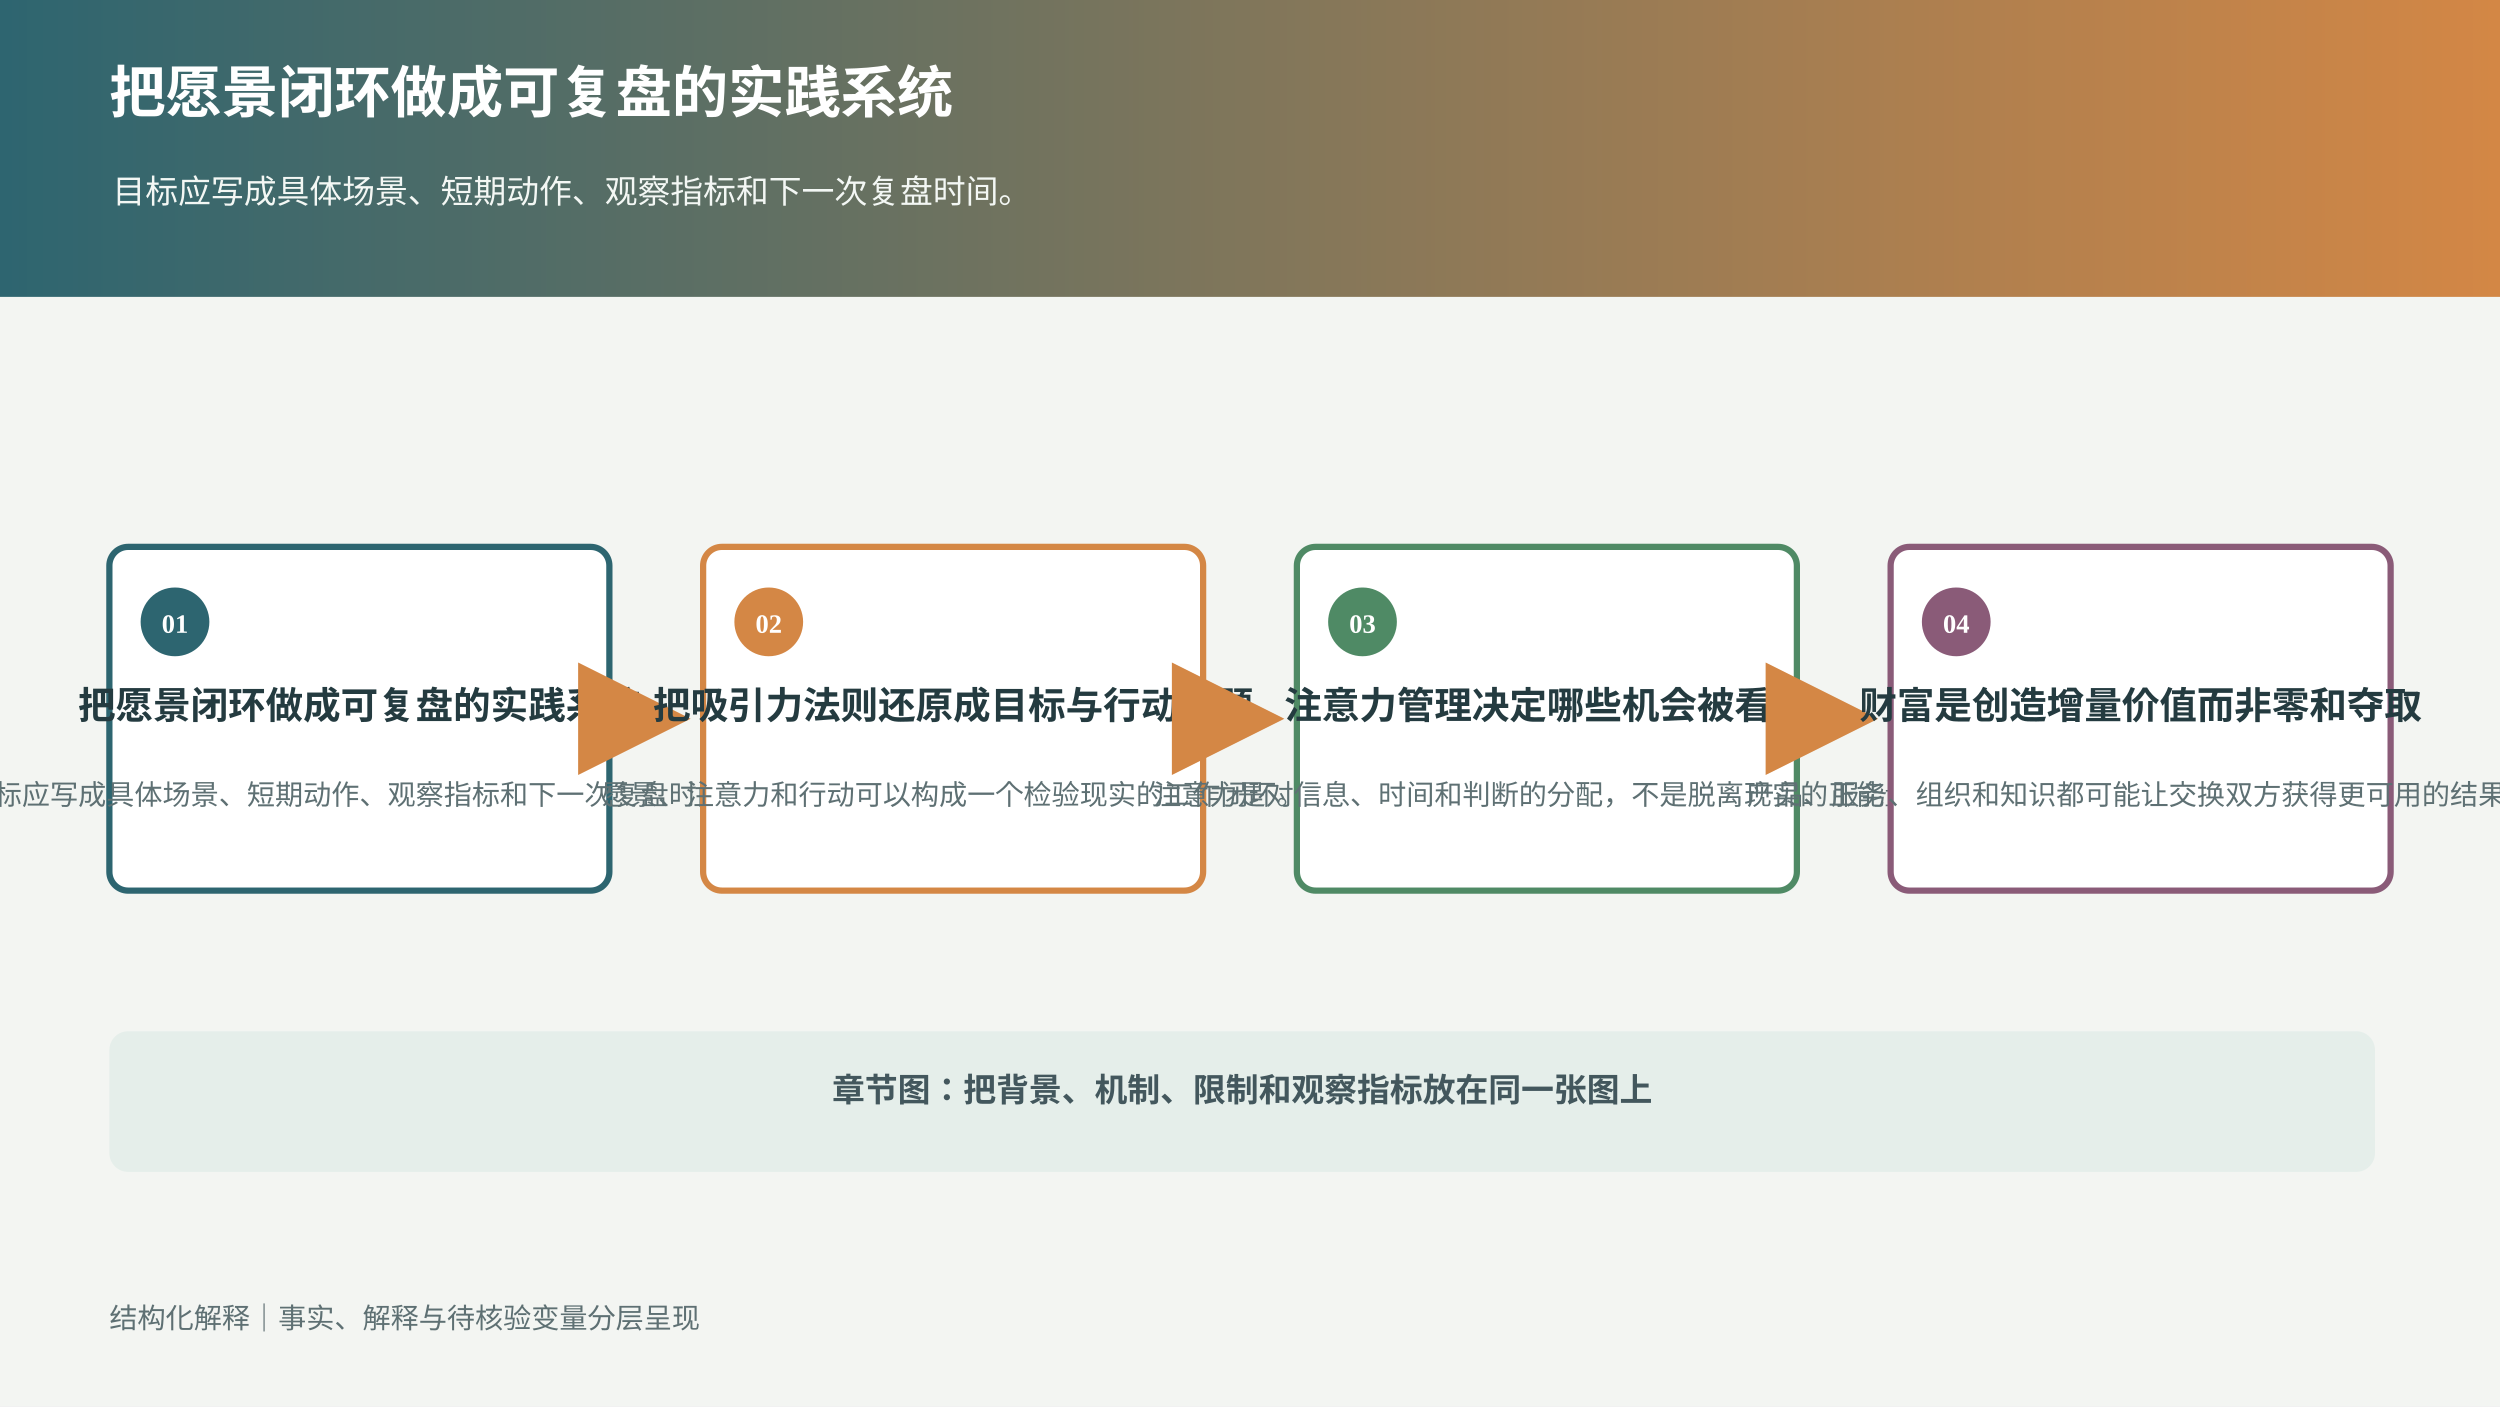
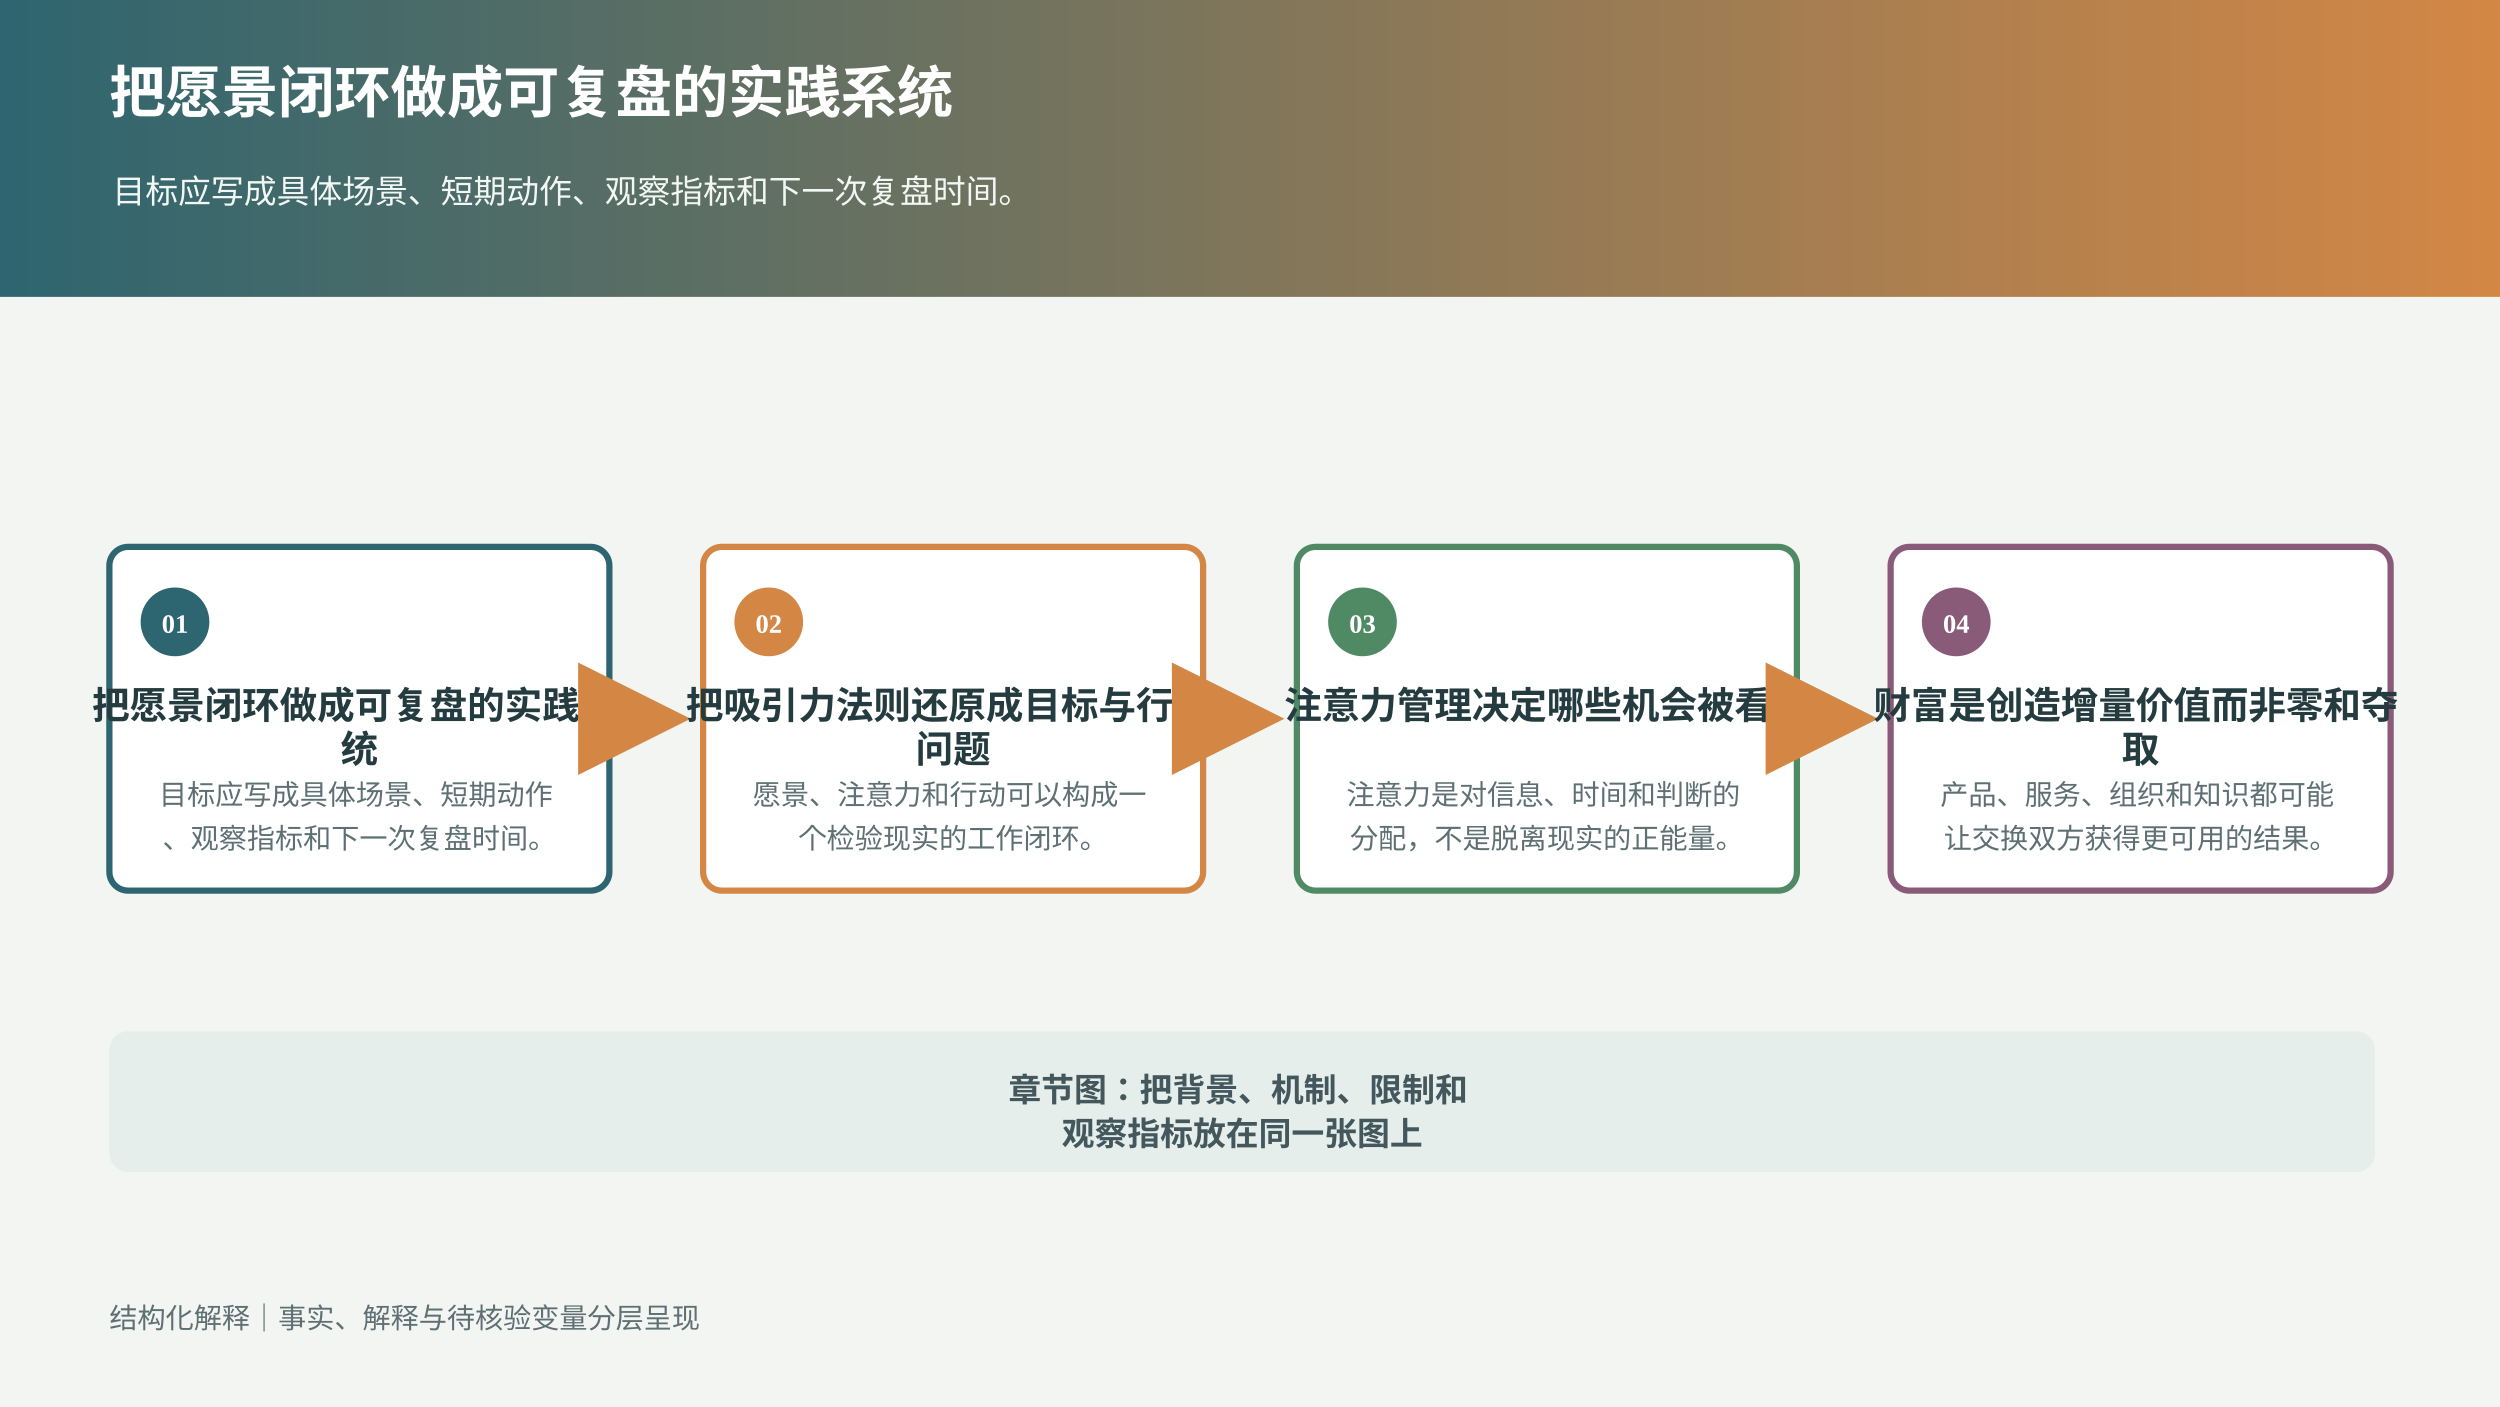
<svg xmlns="http://www.w3.org/2000/svg" width="1600" height="900" viewBox="0 0 1600 900" role="img">
  <defs>
    <linearGradient id="h" x1="0" x2="1">
      <stop stop-color="#2d6570" />
      <stop offset="1" stop-color="#d48745" />
    </linearGradient>
    <marker id="arr" markerWidth="12" markerHeight="12" refX="10" refY="6" orient="auto">
      <path d="M0 0L12 6L0 12Z" fill="#d48745" />
    </marker>
  </defs>
  <rect width="1600" height="900" fill="#f3f5f2" />
  <rect width="1600" height="190" fill="url(#h)" />
  <text x="70" y="72" text-anchor="start" font-size="36" font-weight="800" fill="#fff">把愿景闭环做成可复盘的实践系统</text>
  <text x="72" y="130" text-anchor="start" font-size="21" font-weight="500" fill="#f3f7f4">目标应写成具体场景、短期动作、观察指标和下一次复盘时间。</text>
  <rect x="70" y="350" width="320" height="220" rx="12" fill="#fff" stroke="#2d6570" stroke-width="4" />
  <circle cx="112" cy="398" r="22" fill="#2d6570" />
  <text x="112" y="405" text-anchor="middle" font-size="17" fill="#fff" font-weight="700">01</text>
-   <text x="230" y="460" text-anchor="middle" font-size="24" font-weight="700" fill="#243b40">把愿景闭环做成可复盘的实践系统</text>
-   <text x="230" y="515" text-anchor="middle" font-size="18" font-weight="500" fill="#5e7073">目标应写成具体场景、短期动作、观察指标和下一次复盘时间。</text>
+   <text x="230" y="460" text-anchor="middle" font-size="24" font-weight="700" fill="#243b40">
+     <tspan x="230" y="460">把愿景闭环做成可复盘的实践系</tspan>
+     <tspan x="230" y="488">统</tspan>
+   </text>
+   <text x="230" y="515" text-anchor="middle" font-size="18" font-weight="500" fill="#5e7073">
+     <tspan x="230" y="515">目标应写成具体场景、短期动作</tspan>
+     <tspan x="230" y="543">、观察指标和下一次复盘时间。</tspan>
+   </text>
  <path d="M398 460H430" stroke="#d48745" stroke-width="6" marker-end="url(#arr)" />
  <rect x="450" y="350" width="320" height="220" rx="12" fill="#fff" stroke="#d48745" stroke-width="4" />
  <circle cx="492" cy="398" r="22" fill="#d48745" />
  <text x="492" y="405" text-anchor="middle" font-size="17" fill="#fff" font-weight="700">02</text>
-   <text x="610" y="460" text-anchor="middle" font-size="24" font-weight="700" fill="#243b40">把吸引力法则还原成目标与行动问题</text>
-   <text x="610" y="515" text-anchor="middle" font-size="18" font-weight="500" fill="#5e7073">愿景、注意力和行动可以构成一个检验现实的工作闭环。</text>
+   <text x="610" y="460" text-anchor="middle" font-size="24" font-weight="700" fill="#243b40">
+     <tspan x="610" y="460">把吸引力法则还原成目标与行动</tspan>
+     <tspan x="610" y="488">问题</tspan>
+   </text>
+   <text x="610" y="515" text-anchor="middle" font-size="18" font-weight="500" fill="#5e7073">
+     <tspan x="610" y="515">愿景、注意力和行动可以构成一</tspan>
+     <tspan x="610" y="543">个检验现实的工作闭环。</tspan>
+   </text>
  <path d="M778 460H810" stroke="#d48745" stroke-width="6" marker-end="url(#arr)" />
  <rect x="830" y="350" width="320" height="220" rx="12" fill="#fff" stroke="#4f8a65" stroke-width="4" />
  <circle cx="872" cy="398" r="22" fill="#4f8a65" />
  <text x="872" y="405" text-anchor="middle" font-size="17" fill="#fff" font-weight="700">03</text>
  <text x="990" y="460" text-anchor="middle" font-size="24" font-weight="700" fill="#243b40">注意力管理决定哪些机会被看见</text>
-   <text x="990" y="515" text-anchor="middle" font-size="18" font-weight="500" fill="#5e7073">注意力是对信息、时间和判断的分配，不是脱离现实的正能量。</text>
+   <text x="990" y="515" text-anchor="middle" font-size="18" font-weight="500" fill="#5e7073">
+     <tspan x="990" y="515">注意力是对信息、时间和判断的</tspan>
+     <tspan x="990" y="543">分配，不是脱离现实的正能量。</tspan>
+   </text>
  <path d="M1158 460H1190" stroke="#d48745" stroke-width="6" marker-end="url(#arr)" />
  <rect x="1210" y="350" width="320" height="220" rx="12" fill="#fff" stroke="#8a5b78" stroke-width="4" />
  <circle cx="1252" cy="398" r="22" fill="#8a5b78" />
  <text x="1252" y="405" text-anchor="middle" font-size="17" fill="#fff" font-weight="700">04</text>
-   <text x="1370" y="460" text-anchor="middle" font-size="24" font-weight="700" fill="#243b40">财富是创造增量价值而非零和夺取</text>
-   <text x="1370" y="515" text-anchor="middle" font-size="18" font-weight="500" fill="#5e7073">产品、服务、组织和知识都可能让交换双方获得更可用的结果。</text>
+   <text x="1370" y="460" text-anchor="middle" font-size="24" font-weight="700" fill="#243b40">
+     <tspan x="1370" y="460">财富是创造增量价值而非零和夺</tspan>
+     <tspan x="1370" y="488">取</tspan>
+   </text>
+   <text x="1370" y="515" text-anchor="middle" font-size="18" font-weight="500" fill="#5e7073">
+     <tspan x="1370" y="515">产品、服务、组织和知识都可能</tspan>
+     <tspan x="1370" y="543">让交换双方获得更可用的结果。</tspan>
+   </text>
  <rect x="70" y="660" width="1450" height="90" rx="12" fill="#e5eeea" />
-   <text x="795" y="705" text-anchor="middle" font-size="21" font-weight="600" fill="#43575d">章节图：把背景、机制、限制和观察指标放在同一张图上</text>
+   <text x="795" y="705" text-anchor="middle" font-size="21" font-weight="600" fill="#43575d">
+     <tspan x="795" y="705">章节图：把背景、机制、限制和</tspan>
+     <tspan x="795" y="733">观察指标放在同一张图上</tspan>
+   </text>
  <text x="70" y="850" font-size="18" fill="#5e7073">结构化解释｜事实、解释与待核验变量分层呈现</text>
</svg>
